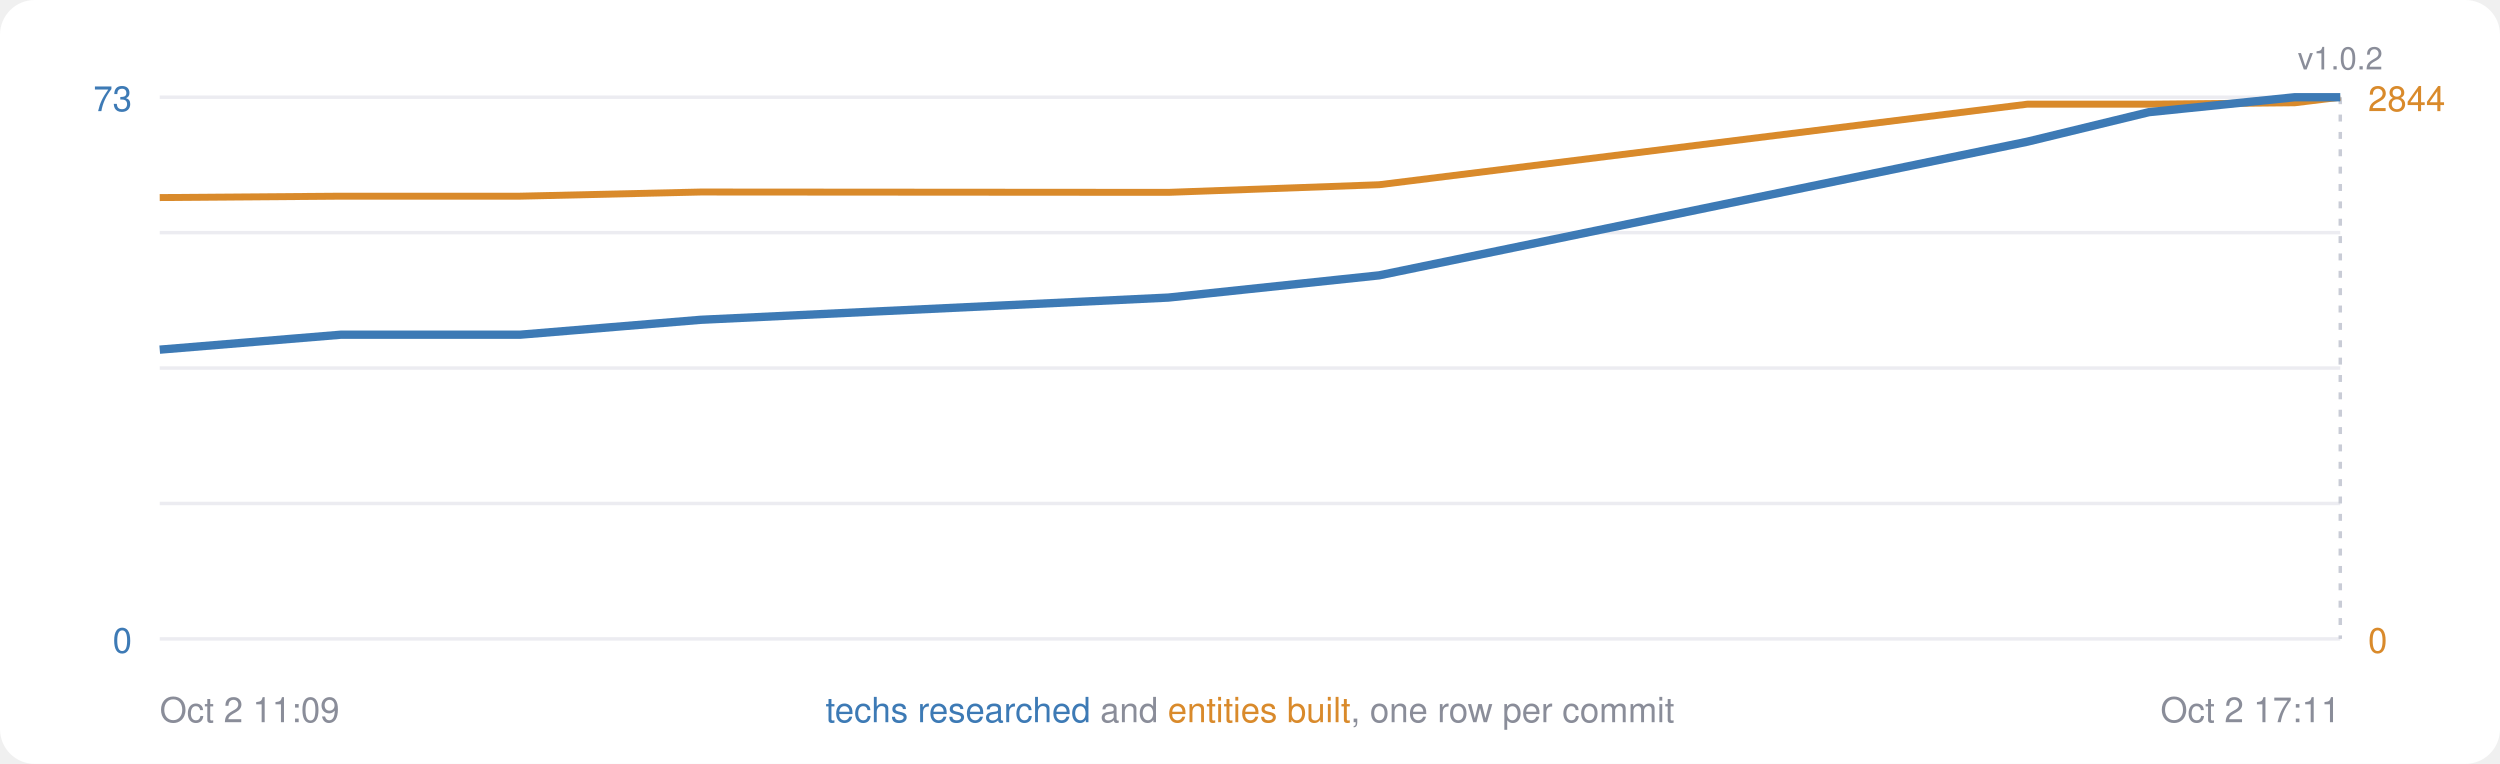
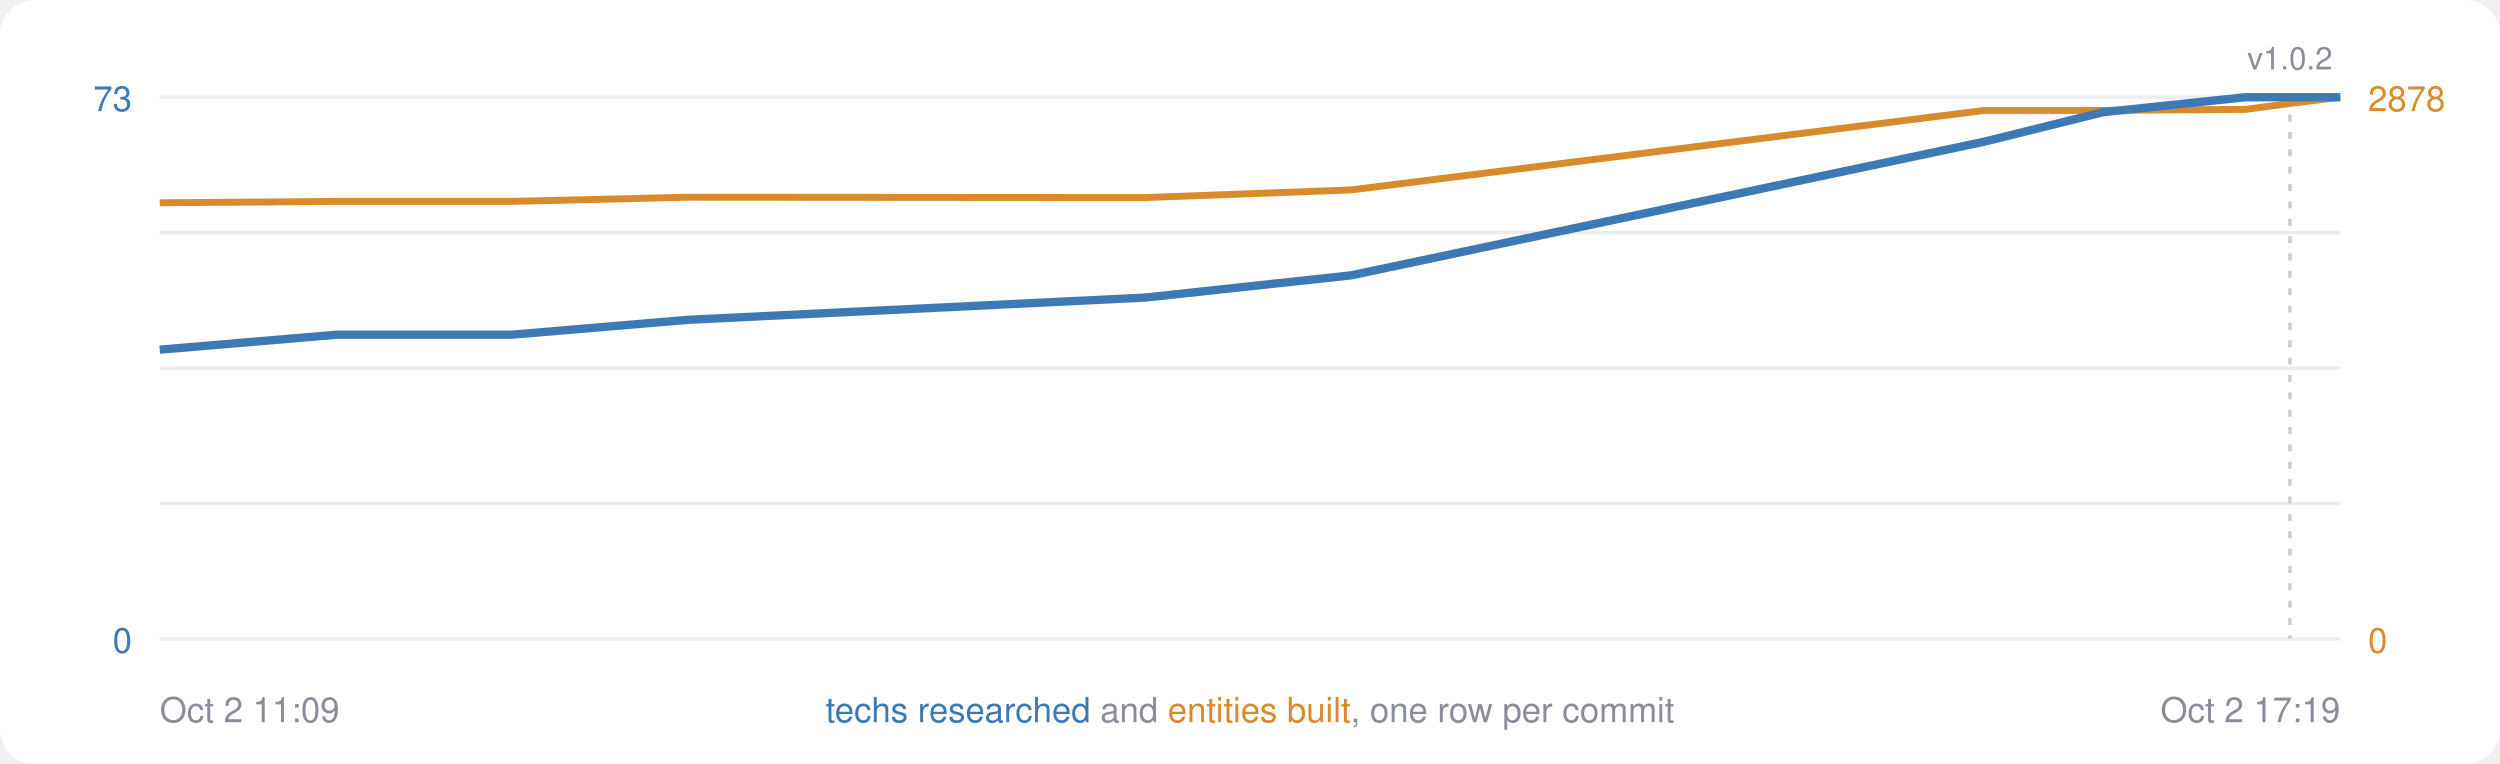
<svg xmlns="http://www.w3.org/2000/svg" viewBox="0 0 720 220" width="720" height="220" font-family="-apple-system,Helvetica,Arial,sans-serif">
  <rect width="720" height="220" fill="#ffffff" rx="10" />
  <line x1="46" y1="184.0" x2="674" y2="184.0" stroke="#ececf1" />
  <line x1="46" y1="145.0" x2="674" y2="145.0" stroke="#ececf1" />
  <line x1="46" y1="106.0" x2="674" y2="106.0" stroke="#ececf1" />
  <line x1="46" y1="67.0" x2="674" y2="67.0" stroke="#ececf1" />
  <line x1="46" y1="28.0" x2="674" y2="28.0" stroke="#ececf1" />
-   <line x1="674.0" y1="28" x2="674.0" y2="184" stroke="#c9ccd6" stroke-dasharray="2 3" />
-   <text x="674.0" y="20" text-anchor="middle" font-size="9" fill="#8a8d99">v1.0.2</text>
-   <polyline points="46.0,56.9 98.1,56.5 149.7,56.5 201.8,55.3 336.5,55.4 397.2,53.2 583.9,30.0 618.9,30.0 660.9,29.6 674.0,28.0" fill="none" stroke="#d98a2b" stroke-width="2" stroke-linejoin="round" />
-   <polyline points="46.0,100.7 98.1,96.4 149.7,96.4 201.8,92.1 336.5,85.7 397.2,79.3 583.9,40.8 618.9,32.3 660.9,28.0 674.0,28.0" fill="none" stroke="#3d7ab5" stroke-width="2.4" stroke-linejoin="round" />
+   <line x1="659.5" y1="28" x2="659.5" y2="184" stroke="#c9ccd6" stroke-dasharray="2 3" />
+   <text x="659.5" y="20" text-anchor="middle" font-size="9" fill="#8a8d99">v1.0.2</text>
+   <polyline points="46.0,58.4 96.9,58.0 147.3,58.0 198.2,56.8 329.8,56.9 389.1,54.7 571.5,31.8 605.7,31.8 646.7,31.5 659.5,29.8 674.0,28.0" fill="none" stroke="#d98a2b" stroke-width="2" stroke-linejoin="round" />
+   <polyline points="46.0,100.7 96.9,96.4 147.3,96.4 198.2,92.1 329.8,85.7 389.1,79.3 571.5,40.8 605.7,32.3 646.7,28.0 659.5,28.0 674.0,28.0" fill="none" stroke="#3d7ab5" stroke-width="2.4" stroke-linejoin="round" />
  <text x="38" y="32" text-anchor="end" font-size="10" fill="#3d7ab5">73</text>
  <text x="38" y="188" text-anchor="end" font-size="10" fill="#3d7ab5">0</text>
-   <text x="682" y="32" font-size="10" fill="#d98a2b">2844</text>
+   <text x="682" y="32" font-size="10" fill="#d98a2b">2878</text>
  <text x="682" y="188" font-size="10" fill="#d98a2b">0</text>
  <text x="46" y="208" font-size="10" fill="#8a8d99">Oct 2 11:09</text>
-   <text x="674" y="208" text-anchor="end" font-size="10" fill="#8a8d99">Oct 2 17:11</text>
+   <text x="674" y="208" text-anchor="end" font-size="10" fill="#8a8d99">Oct 2 17:19</text>
  <text x="360.0" y="208" text-anchor="middle" font-size="10" fill="#8a8d99">
    <tspan fill="#3d7ab5">techs researched</tspan>  and  <tspan fill="#d98a2b">entities built</tspan>, one row per commit</text>
</svg>
